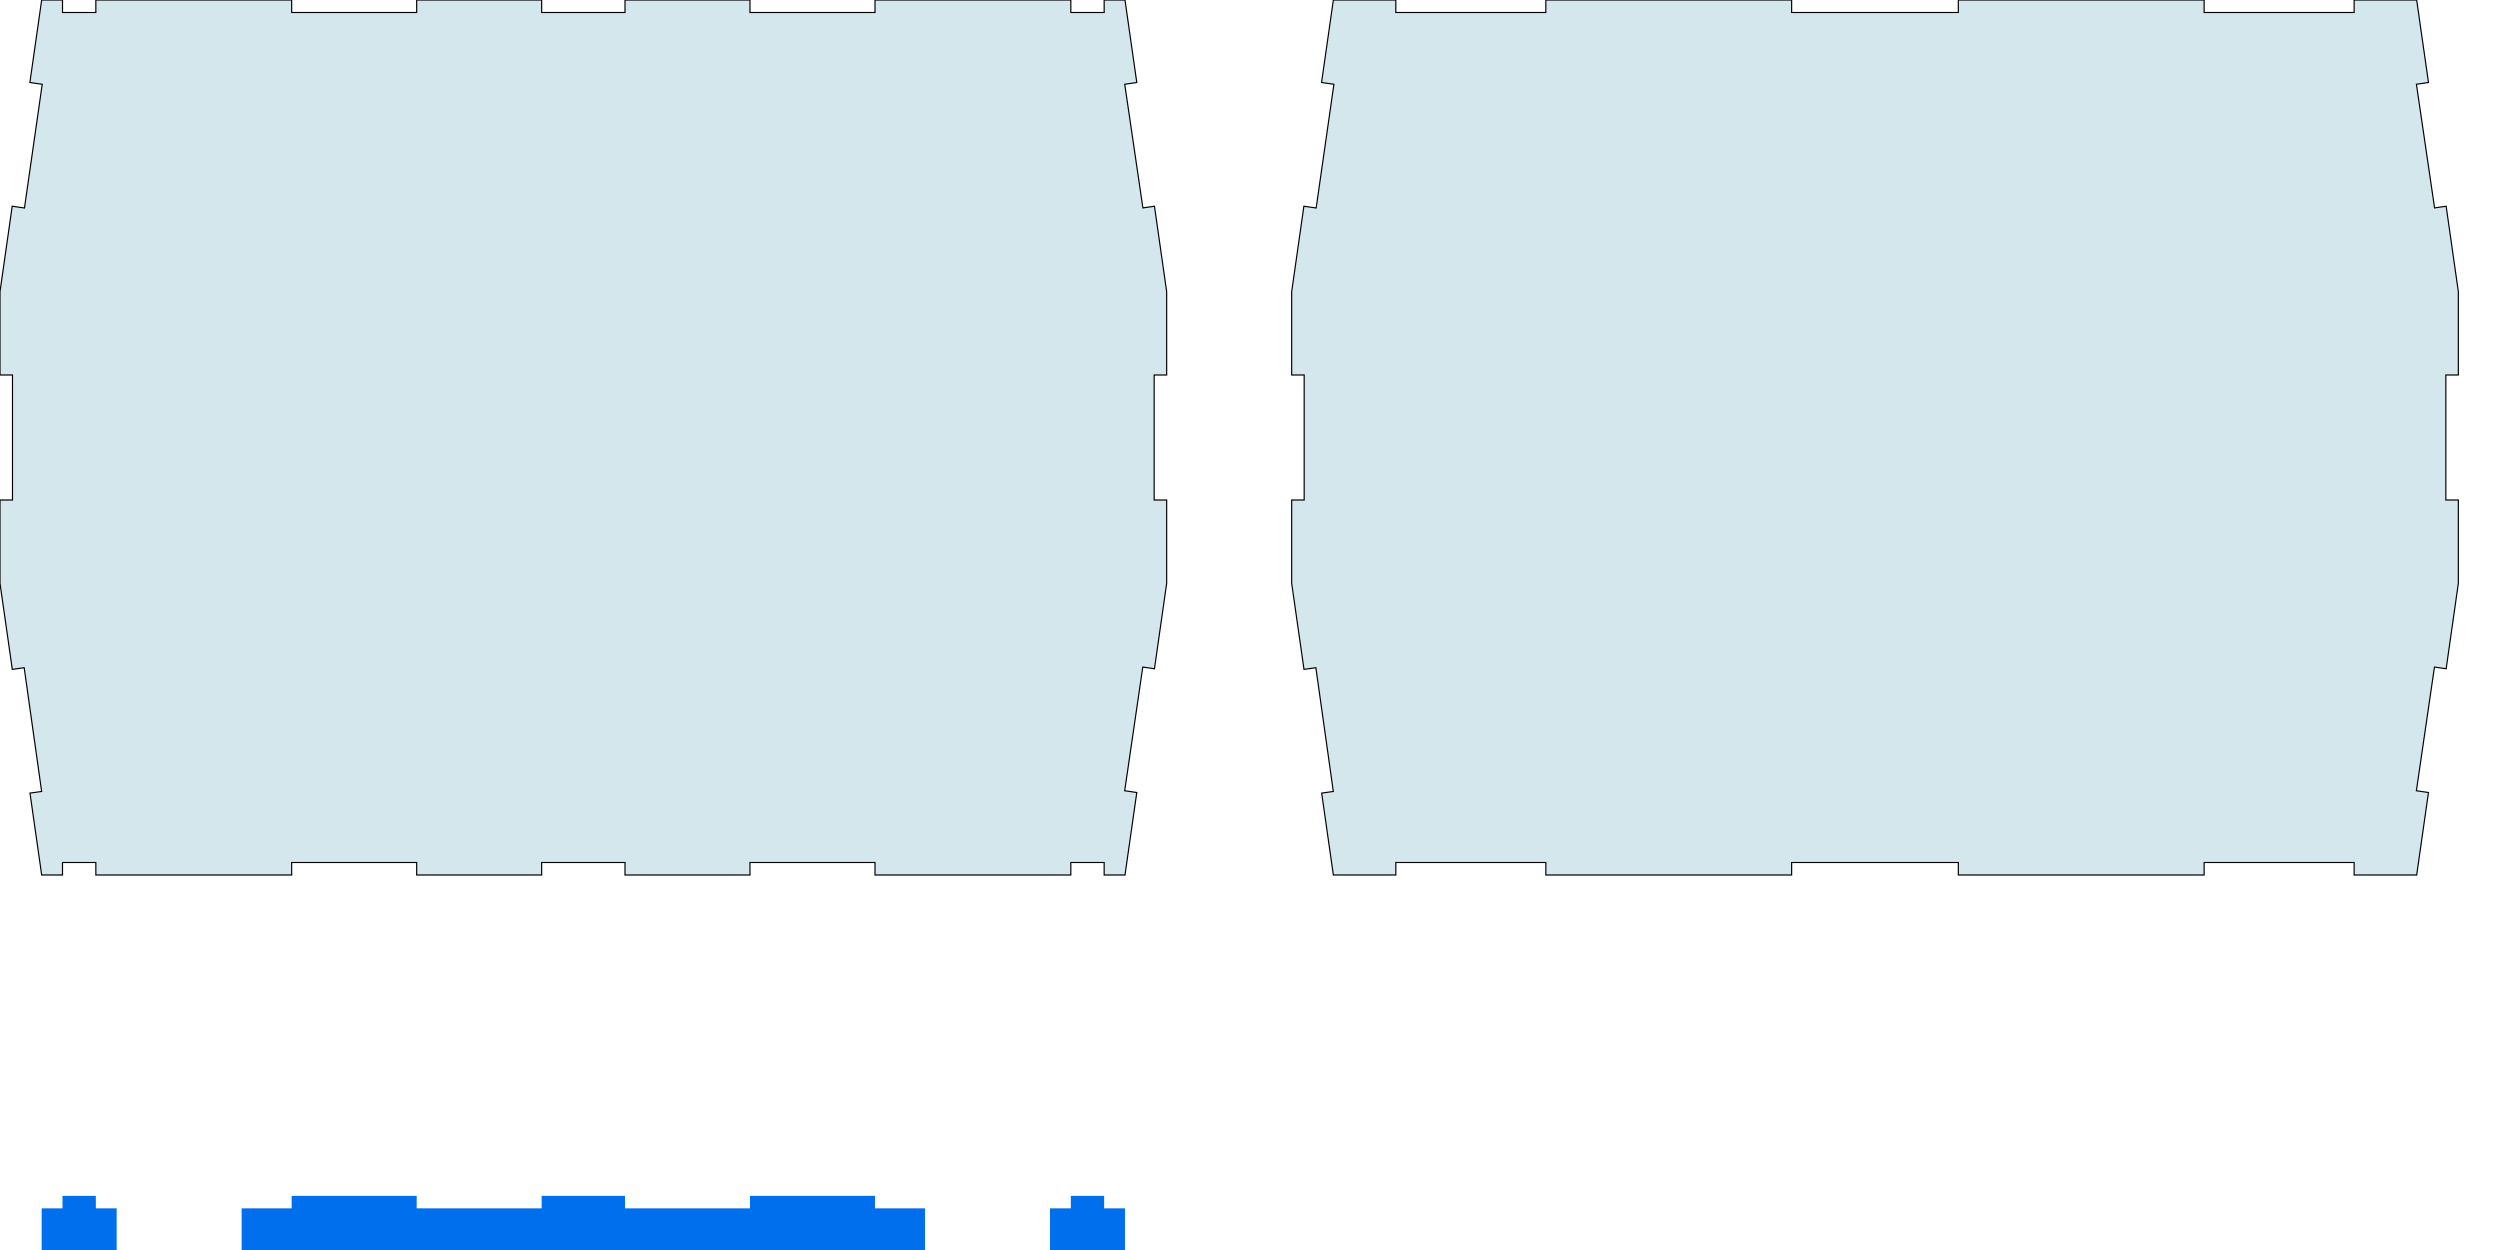
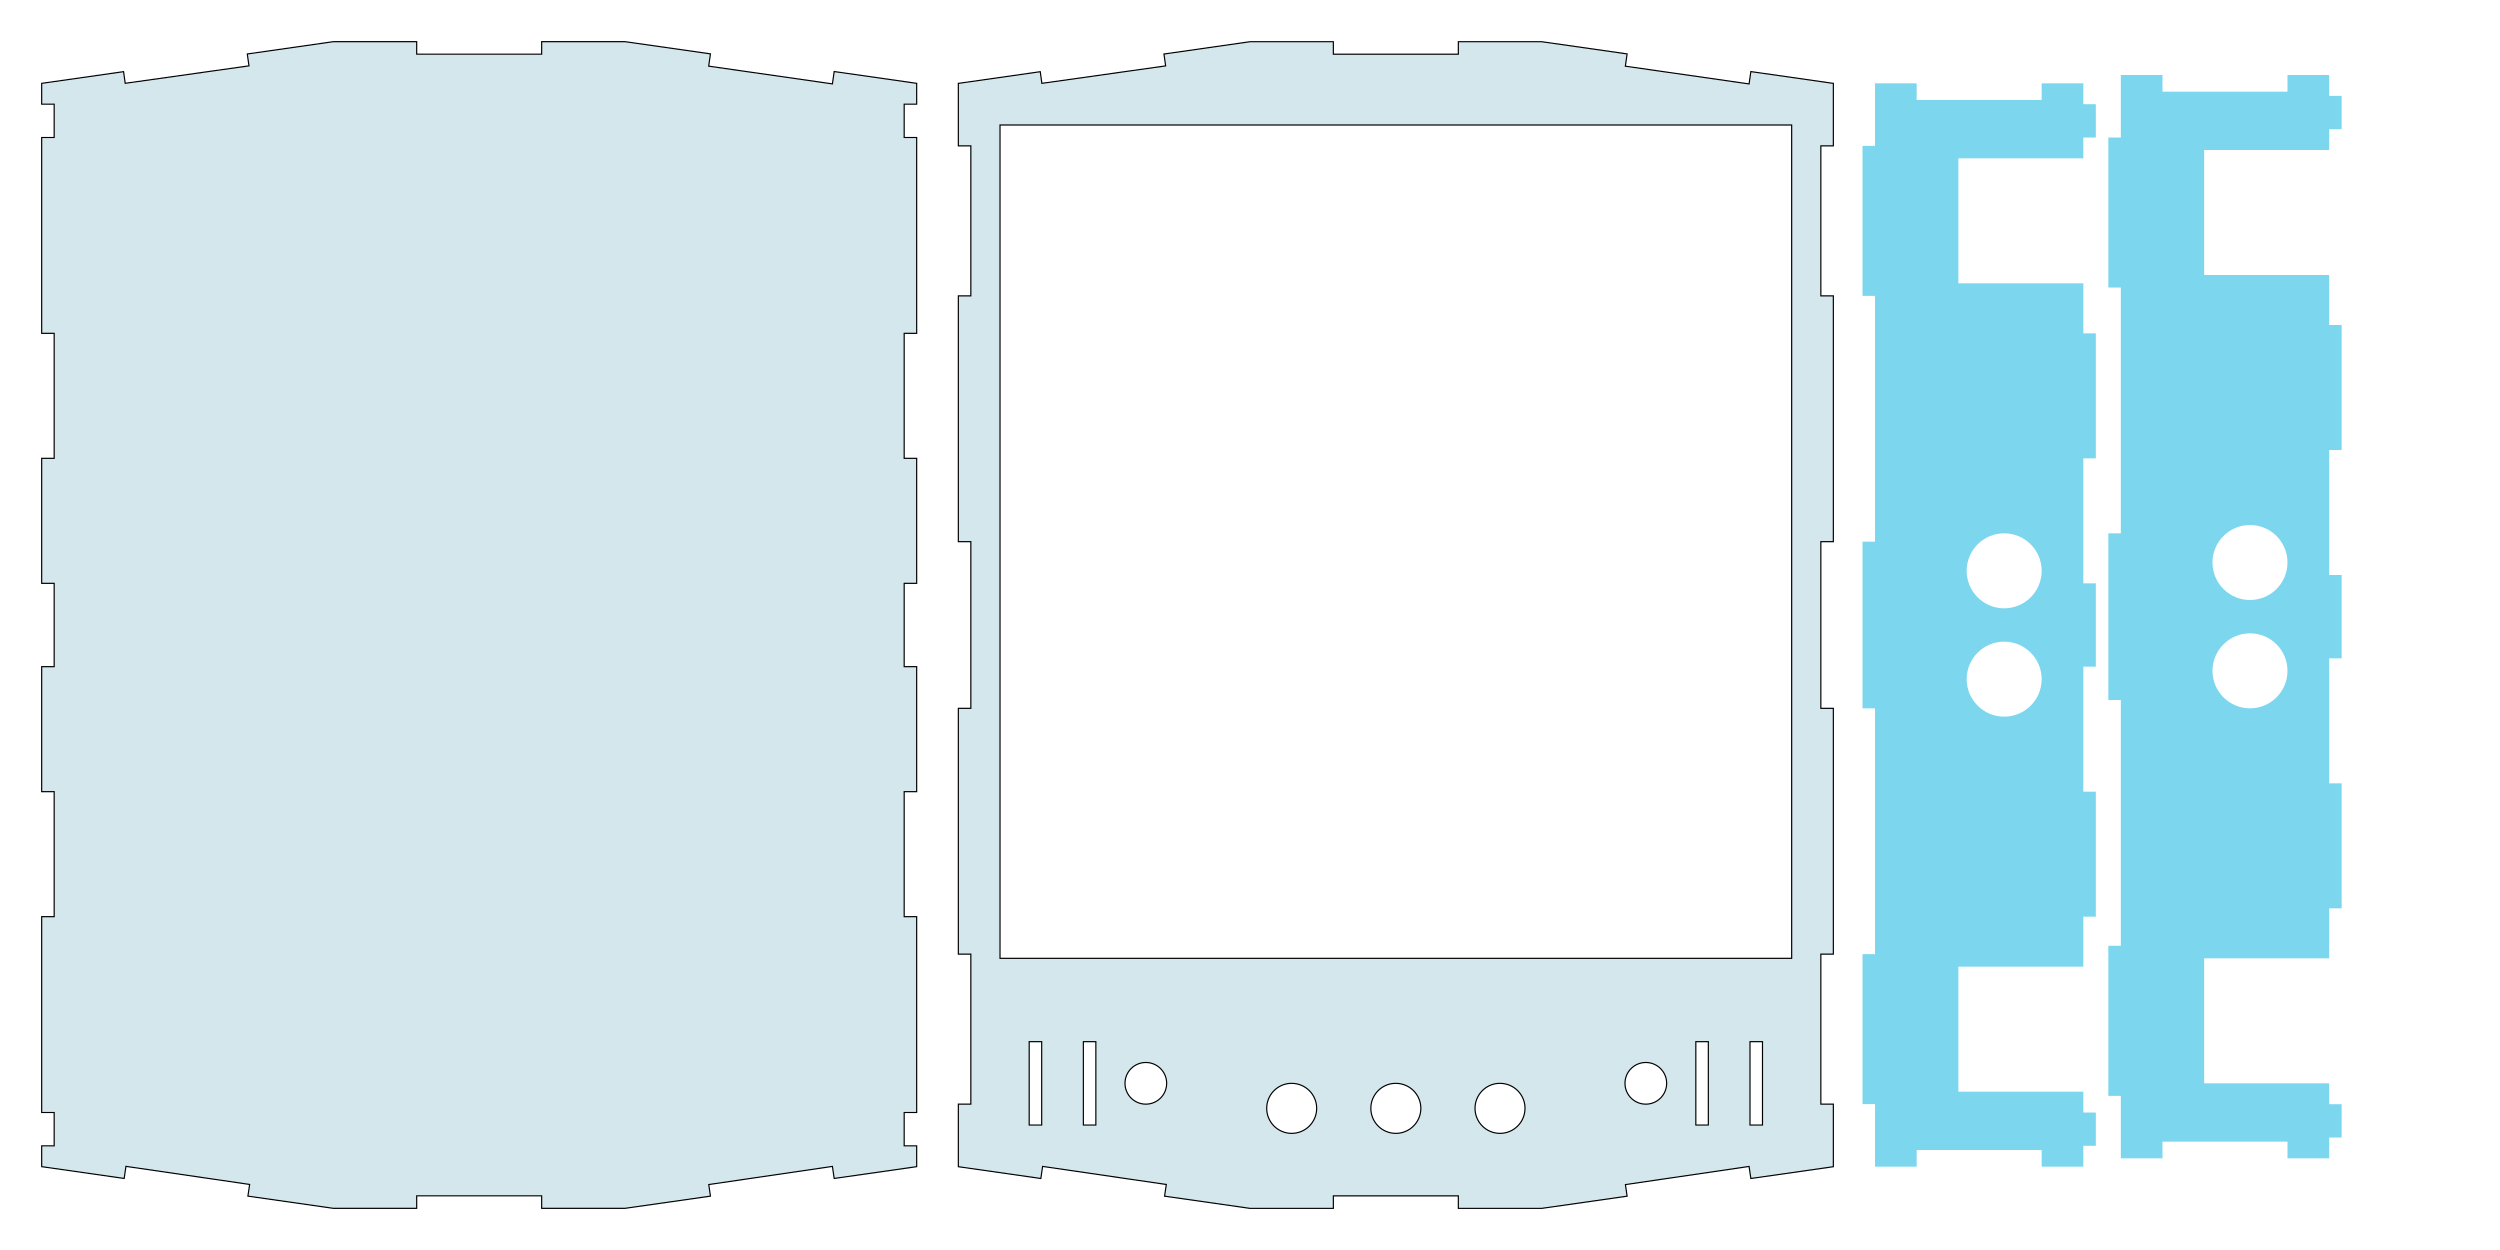
<svg xmlns="http://www.w3.org/2000/svg" width="2125.984" height="1062.992" id="svg3989" version="1.1">
  <defs id="defs3991" />
  <g id="layer1" transform="translate(0,10.62992)">
-     <path style="fill:#d4e7ed;stroke:#000000;stroke-width:1px;stroke-linecap:butt;stroke-linejoin:miter;stroke-opacity:1;fill-opacity:1" d="M 35.438 0 L 25.406 70.156 L 35.906 71.656 L 20.812 176.875 L 10.375 175.375 L 0 248.031 L 0 318.906 L 10.625 318.906 L 10.625 425.188 L 0 425.188 L 0 496.062 L 10.469 569.25 L 20.562 567.812 L 35.406 673.062 L 25.5 674.438 L 35.438 744.094 L 53.156 744.094 L 53.156 733.469 L 81.5 733.469 L 81.5 744.094 L 99.219 744.094 L 205.5 744.094 L 248.031 744.094 L 248.031 733.469 L 354.344 733.469 L 354.344 744.094 L 460.625 744.094 L 460.625 733.469 L 531.5 733.469 L 531.5 744.094 L 637.781 744.094 L 637.781 733.469 L 744.094 733.469 L 744.094 744.094 L 786.625 744.094 L 892.906 744.094 L 910.625 744.094 L 910.625 733.469 L 938.969 733.469 L 938.969 744.094 L 956.688 744.094 L 966.719 673.938 L 956.438 672.438 L 971.812 567.25 L 981.75 568.719 L 992.125 496.062 L 992.125 425.188 L 981.5 425.188 L 981.5 318.906 L 992.125 318.906 L 992.125 248.031 L 981.75 175.375 L 971.906 176.812 L 956.469 71.656 L 966.719 70.156 L 956.688 0 L 938.969 0 L 938.969 10.625 L 910.625 10.625 L 910.625 0 L 892.906 0 L 786.625 0 L 744.094 0 L 744.094 10.625 L 637.781 10.625 L 637.781 0 L 531.5 0 L 531.5 10.625 L 460.625 10.625 L 460.625 0 L 354.344 0 L 354.344 10.625 L 248.031 10.625 L 248.031 0 L 205.5 0 L 99.219 0 L 81.5 0 L 81.5 10.625 L 53.156 10.625 L 53.156 0 L 35.438 0 z " transform="translate(0,-10.62992)" id="path4007" />
-     <rect style="fill:#00eeed;fill-opacity:1;stroke:#00000e;stroke-width:0.035;stroke-miterlimit:4;stroke-opacity:1;stroke-dasharray:none" id="rect4009" width="92.126" height="184.252" x="-389.764" y="549.213" />
-     <path id="path4567" d="m 53.148,1006.313 0,10.625 -17.719,0 0,177.156 53.156,0 0,10.625 127.562,0 0,-10.625 209.031,0 0,10.625 141.75,0 0,-10.625 209.031,0 0,10.625 127.562,0 0,-10.625 53.156,0 0,-177.156 -17.719,0 0,-10.625 -28.344,0 0,10.625 -17.719,0 0,106.281 -106.281,0 0,-106.281 -42.531,0 0,-10.625 -106.312,0 0,10.625 -106.281,0 0,-10.625 -70.875,0 0,10.625 -106.281,0 0,-10.625 -106.312,0 0,10.625 -42.531,0 0,106.281 -106.281,0 0,-106.281 -17.719,0 0,-10.625 -28.344,0 z" style="fill:#006fed;fill-opacity:1;stroke:#00000e;stroke-width:0.035;stroke-miterlimit:4;stroke-opacity:1;stroke-dasharray:none" />
-     <path id="path4587" d="m -496.063,201.96 0,70.875 -10.625,0 0,106.281 10.625,0 0,70.875 177.156,0 0,-70.875 10.625,0 0,-106.281 -10.625,0 0,-70.875 -177.156,0 z" style="fill:#294bed;fill-opacity:1;stroke:#00000e;stroke-width:0.035;stroke-miterlimit:4;stroke-opacity:1;stroke-dasharray:none" />
-     <path id="path4604" d="m 1204.724,1218.912 0,10.625 -70.875,0 0,35.438 -10.625,0 0,106.281 10.625,0 0,35.438 70.875,0 0,10.625 106.281,0 0,-10.625 70.875,0 0,-35.438 10.625,0 0,-106.281 -10.625,0 0,-35.438 -70.875,0 0,-10.625 -106.281,0 z" style="fill:#d44bed;fill-opacity:1;stroke:#00000e;stroke-width:0.035;stroke-miterlimit:4;stroke-opacity:1;stroke-dasharray:none" />
-     <path style="fill:#d4e7ed;fill-opacity:1;stroke:#000000;stroke-width:1px;stroke-linecap:butt;stroke-linejoin:miter;stroke-opacity:1" d="M 1133.844 0 L 1133.844 0.219 L 1123.844 70.156 L 1134.344 71.656 L 1119.25 176.875 L 1108.812 175.375 L 1098.438 248.031 L 1098.438 318.906 L 1109.062 318.906 L 1109.062 425.188 L 1098.438 425.188 L 1098.438 496.062 L 1108.906 569.25 L 1119 567.812 L 1133.844 673.062 L 1123.938 674.438 L 1133.844 743.875 L 1133.844 744.094 L 1187 744.094 L 1187 733.469 L 1314.562 733.469 L 1314.562 744.094 L 1346.469 744.094 L 1523.594 744.094 L 1523.594 733.469 L 1665.344 733.469 L 1665.344 744.094 L 1736.219 744.094 L 1874.375 744.094 L 1874.375 733.469 L 2001.938 733.469 L 2001.938 744.094 L 2009.062 744.094 L 2055.094 744.094 L 2055.125 744.094 L 2065.156 673.938 L 2054.875 672.438 L 2070.25 567.25 L 2080.188 568.719 L 2090.562 496.062 L 2090.562 425.188 L 2079.938 425.188 L 2079.938 318.906 L 2090.562 318.906 L 2090.562 248.031 L 2080.188 175.375 L 2070.344 176.812 L 2054.906 71.656 L 2065.156 70.156 L 2055.125 0 L 2055.094 0 L 2009.062 0 L 2001.938 0 L 2001.938 10.625 L 1874.375 10.625 L 1874.375 0 L 1736.219 0 L 1665.344 0 L 1665.344 10.625 L 1523.594 10.625 L 1523.594 0 L 1346.469 0 L 1314.562 0 L 1314.562 10.625 L 1187 10.625 L 1187 0 L 1133.844 0 z " transform="translate(0,-10.62992)" id="path4616" />
+     <path style="fill:#d4e7ed;fill-opacity:1;stroke:#000000;stroke-width:1px;stroke-linecap:butt;stroke-linejoin:miter;stroke-opacity:1" d="m 779.536,60.241 -70.156,-10.031 -1.5,10.5 -105.219,-15.094 1.5,-10.438 -72.656,-10.375 -70.875,0 0,10.625 -106.281,0 0,-10.625 -70.875,0 -73.188,10.469 1.438,10.094 -105.25,14.844 -1.375,-9.906 -69.656,9.937 0,17.719 10.625,0 0,28.344 -10.625,0 0,17.719 0,106.281 0,42.531 10.625,0 0,106.312 -10.625,0 0,106.281 10.625,0 0,70.875 -10.625,0 0,106.281 10.625,0 0,106.312 -10.625,0 0,42.531 0,106.281 0,17.719 10.625,0 0,28.344 -10.625,0 0,17.719 70.156,10.031 1.5,-10.281 105.188,15.375 -1.469,9.938 72.656,10.375 70.875,0 0,-10.625 106.281,0 0,10.625 70.875,0 72.656,-10.375 -1.438,-9.844 105.156,-15.438 1.5,10.25 70.156,-10.031 0,-17.719 -10.625,0 0,-28.344 10.625,0 0,-17.719 0,-106.281 0,-42.531 -10.625,0 0,-106.312 10.625,0 0,-106.281 -10.625,0 0,-70.875 10.625,0 0,-106.281 -10.625,0 0,-106.312 10.625,0 0,-42.531 0,-106.281 0,-17.719 -10.625,0 0,-28.344 10.625,0 0,-17.719 z" id="path4007" />
+     <path style="fill:#7cd6ed;fill-opacity:1;stroke:#00000e;stroke-width:0.035;stroke-miterlimit:4;stroke-opacity:1;stroke-dasharray:none" d="M 1594.5 70.875 L 1594.5 124.031 L 1583.875 124.031 L 1583.875 251.594 L 1594.5 251.594 L 1594.5 460.625 L 1583.875 460.625 L 1583.875 602.375 L 1594.5 602.375 L 1594.5 811.406 L 1583.875 811.406 L 1583.875 938.969 L 1594.5 938.969 L 1594.5 992.125 L 1629.906 992.125 L 1629.906 977.938 L 1736.219 977.938 L 1736.219 992.125 L 1771.656 992.125 L 1771.656 974.406 L 1782.281 974.406 L 1782.281 946.062 L 1771.656 946.062 L 1771.656 928.344 L 1665.375 928.344 L 1665.375 822.062 L 1771.656 822.062 L 1771.656 779.531 L 1782.281 779.531 L 1782.281 673.219 L 1771.656 673.219 L 1771.656 566.938 L 1782.281 566.938 L 1782.281 496.062 L 1771.656 496.062 L 1771.656 389.781 L 1782.281 389.781 L 1782.281 283.469 L 1771.656 283.469 L 1771.656 240.938 L 1665.375 240.938 L 1665.375 134.656 L 1771.656 134.656 L 1771.656 116.938 L 1782.281 116.938 L 1782.281 88.594 L 1771.656 88.594 L 1771.656 70.875 L 1736.219 70.875 L 1736.219 85.031 L 1629.906 85.031 L 1629.906 70.875 L 1594.5 70.875 z M 1704.344 453.531 C 1721.956 453.531 1736.219 467.825 1736.219 485.438 C 1736.219 503.05 1721.956 517.312 1704.344 517.312 C 1686.732 517.312 1672.438 503.05 1672.438 485.438 C 1672.438 467.825 1686.732 453.531 1704.344 453.531 z M 1704.344 545.656 C 1721.956 545.656 1736.219 559.95 1736.219 577.562 C 1736.219 595.175 1721.956 609.438 1704.344 609.438 C 1686.732 609.438 1672.438 595.175 1672.438 577.562 C 1672.438 559.95 1686.732 545.656 1704.344 545.656 z " transform="translate(0,-10.62992)" id="path4567" />
+     <path style="fill:#df4bed;fill-opacity:1;stroke:#00000e;stroke-width:0.035;stroke-miterlimit:4;stroke-opacity:1;stroke-dasharray:none" d="M 814.969 1123.219 L 814.969 1133.844 L 744.094 1133.844 L 744.094 1169.281 L 758.281 1169.281 L 758.281 1275.594 L 744.094 1275.594 L 744.094 1311 L 814.969 1311 L 814.969 1321.625 L 921.25 1321.625 L 921.25 1311 L 992.125 1311 L 992.125 1275.594 L 977.938 1275.594 L 977.938 1169.281 L 992.125 1169.281 L 992.125 1133.844 L 921.25 1133.844 L 921.25 1123.219 L 814.969 1123.219 z M 822.062 1211.781 C 839.675 1211.781 853.938 1226.044 853.938 1243.656 C 853.938 1261.269 839.675 1275.562 822.062 1275.562 C 804.45 1275.562 790.156 1261.268 790.156 1243.656 C 790.156 1226.044 804.45 1211.781 822.062 1211.781 z M 914.188 1211.781 C 931.8 1211.781 946.062 1226.044 946.062 1243.656 C 946.062 1261.269 931.8 1275.562 914.188 1275.562 C 896.575 1275.562 882.281 1261.268 882.281 1243.656 C 882.281 1226.044 896.575 1211.781 914.188 1211.781 z " transform="translate(0,-10.62992)" id="path4587" />
+     <path style="fill:#d4e7ed;fill-opacity:1;stroke:#000000;stroke-width:1px;stroke-linecap:butt;stroke-linejoin:miter;stroke-opacity:1" d="M 1063 35.469 L 989.812 45.938 L 991.25 56.031 L 886 70.875 L 884.625 60.969 L 815.188 70.875 L 814.969 70.875 L 814.969 124.031 L 825.594 124.031 L 825.594 251.594 L 814.969 251.594 L 814.969 283.5 L 814.969 460.625 L 825.594 460.625 L 825.594 602.375 L 814.969 602.375 L 814.969 673.25 L 814.969 811.406 L 825.594 811.406 L 825.594 938.969 L 814.969 938.969 L 814.969 946.094 L 814.969 992.125 L 814.969 992.156 L 885.125 1002.188 L 886.625 991.906 L 991.812 1007.281 L 990.344 1017.219 L 1063 1027.594 L 1133.875 1027.594 L 1133.875 1016.969 L 1240.156 1016.969 L 1240.156 1027.594 L 1311.031 1027.594 L 1383.688 1017.219 L 1382.25 1007.375 L 1487.406 991.938 L 1488.906 1002.188 L 1559.062 992.156 L 1559.062 992.125 L 1559.062 946.094 L 1559.062 938.969 L 1548.438 938.969 L 1548.438 811.406 L 1559.062 811.406 L 1559.062 673.25 L 1559.062 602.375 L 1548.438 602.375 L 1548.438 460.625 L 1559.062 460.625 L 1559.062 283.5 L 1559.062 251.594 L 1548.438 251.594 L 1548.438 124.031 L 1559.062 124.031 L 1559.062 70.875 L 1558.844 70.875 L 1488.906 60.875 L 1487.406 71.375 L 1382.188 56.281 L 1383.688 45.844 L 1311.031 35.469 L 1240.156 35.469 L 1240.156 46.094 L 1133.875 46.094 L 1133.875 35.469 L 1063 35.469 z M 850.406 106.312 L 1523.625 106.312 L 1523.625 531.531 L 1523.625 744.125 L 1523.625 814.969 L 850.406 814.969 L 850.406 744.125 L 850.406 531.531 L 850.406 106.312 z M 875.219 885.844 L 885.844 885.844 L 885.844 956.719 L 875.219 956.719 L 875.219 885.844 z M 921.281 885.844 L 931.906 885.844 L 931.906 956.719 L 921.281 956.719 L 921.281 885.844 z M 1442.125 885.844 L 1452.75 885.844 L 1452.75 956.719 L 1442.125 956.719 L 1442.125 885.844 z M 1488.188 885.844 L 1498.812 885.844 L 1498.812 956.719 L 1488.188 956.719 L 1488.188 885.844 z M 974.406 903.531 C 984.191 903.531 992.125 911.465 992.125 921.25 C 992.125 931.035 984.191 938.969 974.406 938.969 C 964.622 938.969 956.688 931.035 956.688 921.25 C 956.688 911.465 964.622 903.531 974.406 903.531 z M 1399.594 903.531 C 1409.378 903.531 1417.312 911.465 1417.312 921.25 C 1417.312 931.035 1409.378 938.969 1399.594 938.969 C 1389.809 938.969 1381.875 931.035 1381.875 921.25 C 1381.875 911.465 1389.809 903.531 1399.594 903.531 z M 1097.344 921.281 C 1097.706 921.263 1098.071 921.281 1098.438 921.281 C 1110.179 921.281 1119.688 930.79 1119.688 942.531 C 1119.688 954.273 1110.179 963.812 1098.438 963.812 C 1086.696 963.812 1077.188 954.273 1077.188 942.531 C 1077.188 931.157 1086.111 921.85 1097.344 921.281 z M 1185.906 921.281 C 1186.269 921.263 1186.633 921.281 1187 921.281 C 1198.742 921.281 1208.281 930.79 1208.281 942.531 C 1208.281 954.273 1198.742 963.812 1187 963.812 C 1175.258 963.812 1165.75 954.273 1165.75 942.531 C 1165.75 931.157 1174.674 921.85 1185.906 921.281 z M 1274.5 921.281 C 1274.862 921.263 1275.227 921.281 1275.594 921.281 C 1286.968 921.281 1296.274 930.205 1296.844 941.438 C 1296.862 941.8 1296.844 942.164 1296.844 942.531 C 1296.844 954.273 1287.335 963.812 1275.594 963.812 C 1263.852 963.812 1254.344 954.273 1254.344 942.531 C 1254.344 931.157 1263.267 921.85 1274.5 921.281 z " transform="translate(0,-10.62992)" id="path4616" />
+     <path style="fill:#2c4bed;fill-opacity:1;stroke:#00000e;stroke-width:0.035;stroke-miterlimit:4;stroke-opacity:1;stroke-dasharray:none" d="m 124.014,1112.617 0,10.625 -17.719,0 -35.437,354.312 17.719,0 0,10.656 70.875,0 0,-10.656 17.719,0 35.438,-354.312 -17.719,0 0,-10.625 -70.875,0 z m 28.344,46.062 c 19.569,0 35.437,15.868 35.437,35.438 0,19.569 -15.868,35.406 -35.437,35.406 -19.569,0 -35.406,-15.837 -35.406,-35.406 0,-19.569 15.837,-35.438 35.406,-35.438 z m -10.625,106.281 c 19.569,0 35.437,15.868 35.437,35.438 0,19.569 -15.868,35.438 -35.437,35.438 -19.569,0 -35.438,-15.868 -35.438,-35.438 0,-19.569 15.868,-35.438 35.438,-35.438 z m -10.625,106.312 c 19.569,0 35.437,15.868 35.437,35.438 0,19.569 -15.868,35.438 -35.437,35.438 -19.569,0 -35.438,-15.868 -35.438,-35.438 0,-19.569 15.868,-35.438 35.438,-35.438 z" id="rect4689" />
+     <path id="path4706" d="m 255.121,1112.621 0,10.625 -17.719,0 -35.437,354.312 17.719,0 0,10.656 70.875,0 0,-10.656 17.719,0 35.438,-354.312 -17.719,0 0,-10.625 -70.875,0 z m 28.344,46.062 c 19.569,0 35.437,15.868 35.437,35.438 0,19.569 -15.868,35.406 -35.437,35.406 -19.569,0 -35.406,-15.837 -35.406,-35.406 0,-19.569 15.837,-35.438 35.406,-35.438 z m -10.625,106.281 c 19.569,0 35.437,15.868 35.437,35.438 0,19.569 -15.868,35.438 -35.437,35.438 -19.569,0 -35.438,-15.868 -35.438,-35.438 0,-19.569 15.868,-35.438 35.438,-35.438 z m -10.625,106.312 c 19.569,0 35.437,15.868 35.437,35.438 0,19.569 -15.868,35.438 -35.437,35.438 -19.569,0 -35.438,-15.868 -35.438,-35.438 0,-19.569 15.868,-35.438 35.438,-35.438 z" style="fill:#2c4bed;fill-opacity:1;stroke:#00000e;stroke-width:0.035;stroke-miterlimit:4;stroke-opacity:1;stroke-dasharray:none" />
+     <path style="fill:#2c4bed;fill-opacity:1;stroke:#00000e;stroke-width:0.035;stroke-miterlimit:4;stroke-opacity:1;stroke-dasharray:none" d="m 396.849,1112.594 0,10.625 -17.719,0 -35.437,354.312 17.719,0 0,10.656 70.875,0 0,-10.656 17.719,0 35.438,-354.312 -17.719,0 0,-10.625 -70.875,0 z m 28.344,46.062 c 19.569,0 35.437,15.868 35.437,35.438 0,19.569 -15.868,35.406 -35.437,35.406 -19.569,0 -35.406,-15.837 -35.406,-35.406 0,-19.569 15.837,-35.438 35.406,-35.438 z m -10.625,106.281 c 19.569,0 35.437,15.868 35.437,35.438 0,19.569 -15.868,35.438 -35.437,35.438 -19.569,0 -35.438,-15.868 -35.438,-35.438 0,-19.569 15.868,-35.438 35.438,-35.438 z m -10.625,106.312 c 19.569,0 35.437,15.868 35.437,35.438 0,19.569 -15.868,35.438 -35.437,35.438 -19.569,0 -35.438,-15.868 -35.438,-35.438 0,-19.569 15.868,-35.438 35.438,-35.438 z" id="path4708" />
+     <path id="path4710" d="m 538.585,1112.621 0,10.625 -17.719,0 -35.437,354.312 17.719,0 0,10.656 70.875,0 0,-10.656 17.719,0 35.438,-354.312 -17.719,0 0,-10.625 -70.875,0 z m 28.344,46.062 c 19.569,0 35.437,15.868 35.437,35.438 0,19.569 -15.868,35.406 -35.437,35.406 -19.569,0 -35.406,-15.837 -35.406,-35.406 0,-19.569 15.837,-35.438 35.406,-35.438 z m -10.625,106.281 c 19.569,0 35.437,15.868 35.437,35.438 0,19.569 -15.868,35.438 -35.437,35.438 -19.569,0 -35.438,-15.868 -35.438,-35.438 0,-19.569 15.868,-35.438 35.438,-35.438 z m -10.625,106.312 c 19.569,0 35.437,15.868 35.437,35.438 0,19.569 -15.868,35.438 -35.437,35.438 -19.569,0 -35.438,-15.868 -35.438,-35.438 0,-19.569 15.868,-35.438 35.438,-35.438 z" style="fill:#2c4bed;fill-opacity:1;stroke:#00000e;stroke-width:0.035;stroke-miterlimit:4;stroke-opacity:1;stroke-dasharray:none" />
+     <path style="fill:#2cc2ed;fill-opacity:1;stroke:#00000e;stroke-width:0.035;stroke-miterlimit:4;stroke-opacity:1;stroke-dasharray:none" d="m 1101.988,1112.572 0,10.656 -3.562,0 -14.156,0 -56.719,0 0,35.438 -10.625,0 0,106.281 10.625,0 0,35.438 70.875,0 3.562,0 0,10.625 99.188,0 0,-10.625 3.531,0 70.875,0 0,-35.438 10.625,0 0,-106.281 -10.625,0 0,-35.438 -53.125,0 -17.75,0 -3.531,0 0,-10.656 -99.188,0 z m 3.5,88.594 c 17.612,0 31.906,14.263 31.906,31.875 0,17.612 -14.294,31.906 -31.906,31.906 -17.612,0 -31.875,-14.294 -31.875,-31.906 0,-17.612 14.263,-31.875 31.875,-31.875 z m 92.125,0 c 17.612,0 31.906,14.263 31.906,31.875 0,17.612 -14.294,31.906 -31.906,31.906 -17.612,0 -31.875,-14.294 -31.875,-31.906 0,-17.612 14.263,-31.875 31.875,-31.875 z" id="path4716" />
+     <path style="fill:#df4bed;fill-opacity:1;stroke:#00000e;stroke-width:0.035;stroke-miterlimit:4;stroke-opacity:1;stroke-dasharray:none" d="M 814.969 1335.844 L 814.969 1346.469 L 744.094 1346.469 L 744.094 1381.875 L 758.281 1381.875 L 758.281 1488.188 L 744.094 1488.188 L 744.094 1523.625 L 814.969 1523.625 L 814.969 1534.25 L 921.25 1534.25 L 921.25 1523.625 L 992.125 1523.625 L 992.125 1488.188 L 977.938 1488.188 L 977.938 1381.875 L 992.125 1381.875 L 992.125 1346.469 L 921.25 1346.469 L 921.25 1335.844 L 814.969 1335.844 z " transform="translate(0,-10.62992)" id="path4728" />
+     <path id="path4745" d="m 1803.542,53.17 0,53.156 -10.625,0 0,127.562 10.625,0 0,209.031 -10.625,0 0,141.75 10.625,0 0,209.031 -10.625,0 0,127.562 10.625,0 0,53.156 35.406,0 0,-14.188 106.313,0 0,14.188 35.437,0 0,-17.719 10.625,0 0,-28.344 -10.625,0 0,-17.719 -106.281,0 0,-106.281 106.281,0 0,-42.531 10.625,0 0,-106.312 -10.625,0 0,-106.281 10.625,0 0,-70.875 -10.625,0 0,-106.281 10.625,0 0,-106.312 -10.625,0 0,-42.531 -106.281,0 0,-106.281 106.281,0 0,-17.719 10.625,0 0,-28.344 -10.625,0 0,-17.719 -35.437,0 0,14.156 -106.313,0 0,-14.156 -35.406,0 z m 109.844,382.656 c 17.612,0 31.875,14.294 31.875,31.906 0,17.612 -14.263,31.875 -31.875,31.875 -17.612,0 -31.906,-14.263 -31.906,-31.875 0,-17.612 14.294,-31.906 31.906,-31.906 z m 0,92.125 c 17.612,0 31.875,14.294 31.875,31.906 0,17.612 -14.263,31.875 -31.875,31.875 -17.612,0 -31.906,-14.263 -31.906,-31.875 0,-17.612 14.294,-31.906 31.906,-31.906 z" style="fill:#7cd6ed;fill-opacity:1;stroke:#00000e;stroke-width:0.035;stroke-miterlimit:4;stroke-opacity:1;stroke-dasharray:none" />
+     <path id="path4747" d="m 1101.997,1325.17 0,10.656 -3.562,0 -14.156,0 -56.719,0 0,35.438 -10.625,0 0,106.281 10.625,0 0,35.438 70.875,0 3.562,0 0,10.625 99.188,0 0,-10.625 3.531,0 70.875,0 0,-35.438 10.625,0 0,-106.281 -10.625,0 0,-35.438 -53.125,0 -17.75,0 -3.531,0 0,-10.656 -99.188,0 z m 3.5,88.594 c 17.612,0 31.906,14.263 31.906,31.875 0,17.612 -14.294,31.906 -31.906,31.906 -17.612,0 -31.875,-14.294 -31.875,-31.906 0,-17.612 14.263,-31.875 31.875,-31.875 z m 92.125,0 c 17.612,0 31.906,14.263 31.906,31.875 0,17.612 -14.294,31.906 -31.906,31.906 -17.612,0 -31.875,-14.294 -31.875,-31.906 0,-17.612 14.263,-31.875 31.875,-31.875 z" style="fill:#2cc2ed;fill-opacity:1;stroke:#00000e;stroke-width:0.035;stroke-miterlimit:4;stroke-opacity:1;stroke-dasharray:none" />
+     <path style="fill:#46bcd8;fill-opacity:0.696;stroke:#00000e;stroke-width:0.035;stroke-miterlimit:4;stroke-opacity:1;stroke-dasharray:none" d="m 35.433,1512.992 0,141.719 673.219,0 0,-141.719 -673.219,0 z m 24.781,35.406 10.625,0 0,70.875 -10.625,0 0,-70.875 z m 46.062,0 10.625,0 0,70.875 -10.625,0 0,-70.875 z m 520.875,0 10.625,0 0,70.875 -10.625,0 0,-70.875 z m 46.062,0 10.625,0 0,70.875 -10.625,0 0,-70.875 z" id="rect4749" />
+     <path style="fill:#2cc2ed;fill-opacity:1;stroke:#00000e;stroke-width:0.035;stroke-miterlimit:4;stroke-opacity:1;stroke-dasharray:none" d="M 1420.906 1123.188 L 1420.906 1133.844 L 1417.344 1133.844 L 1403.188 1133.844 L 1346.469 1133.844 L 1346.469 1169.281 L 1335.844 1169.281 L 1335.844 1275.562 L 1346.469 1275.562 L 1346.469 1311 L 1417.344 1311 L 1420.906 1311 L 1420.906 1321.625 L 1520.094 1321.625 L 1520.094 1311 L 1523.625 1311 L 1594.5 1311 L 1594.5 1275.562 L 1605.125 1275.562 L 1605.125 1169.281 L 1594.5 1169.281 L 1594.5 1133.844 L 1541.375 1133.844 L 1523.625 1133.844 L 1520.094 1133.844 L 1520.094 1123.188 L 1420.906 1123.188 z " transform="translate(0,-10.62992)" id="path4760" />
+     <path id="path4765" d="m 1420.885,1325.18 0,10.656 -3.562,0 -14.156,0 -56.719,0 0,35.437 -10.625,0 0,106.281 10.625,0 0,35.438 70.875,0 3.562,0 0,10.625 99.188,0 0,-10.625 3.531,0 70.875,0 0,-35.438 10.625,0 0,-106.281 -10.625,0 0,-35.437 -53.125,0 -17.75,0 -3.531,0 0,-10.656 -99.188,0 z" style="fill:#2cc2ed;fill-opacity:1;stroke:#00000e;stroke-width:0.035;stroke-miterlimit:4;stroke-opacity:1;stroke-dasharray:none" />
  </g>
</svg>
